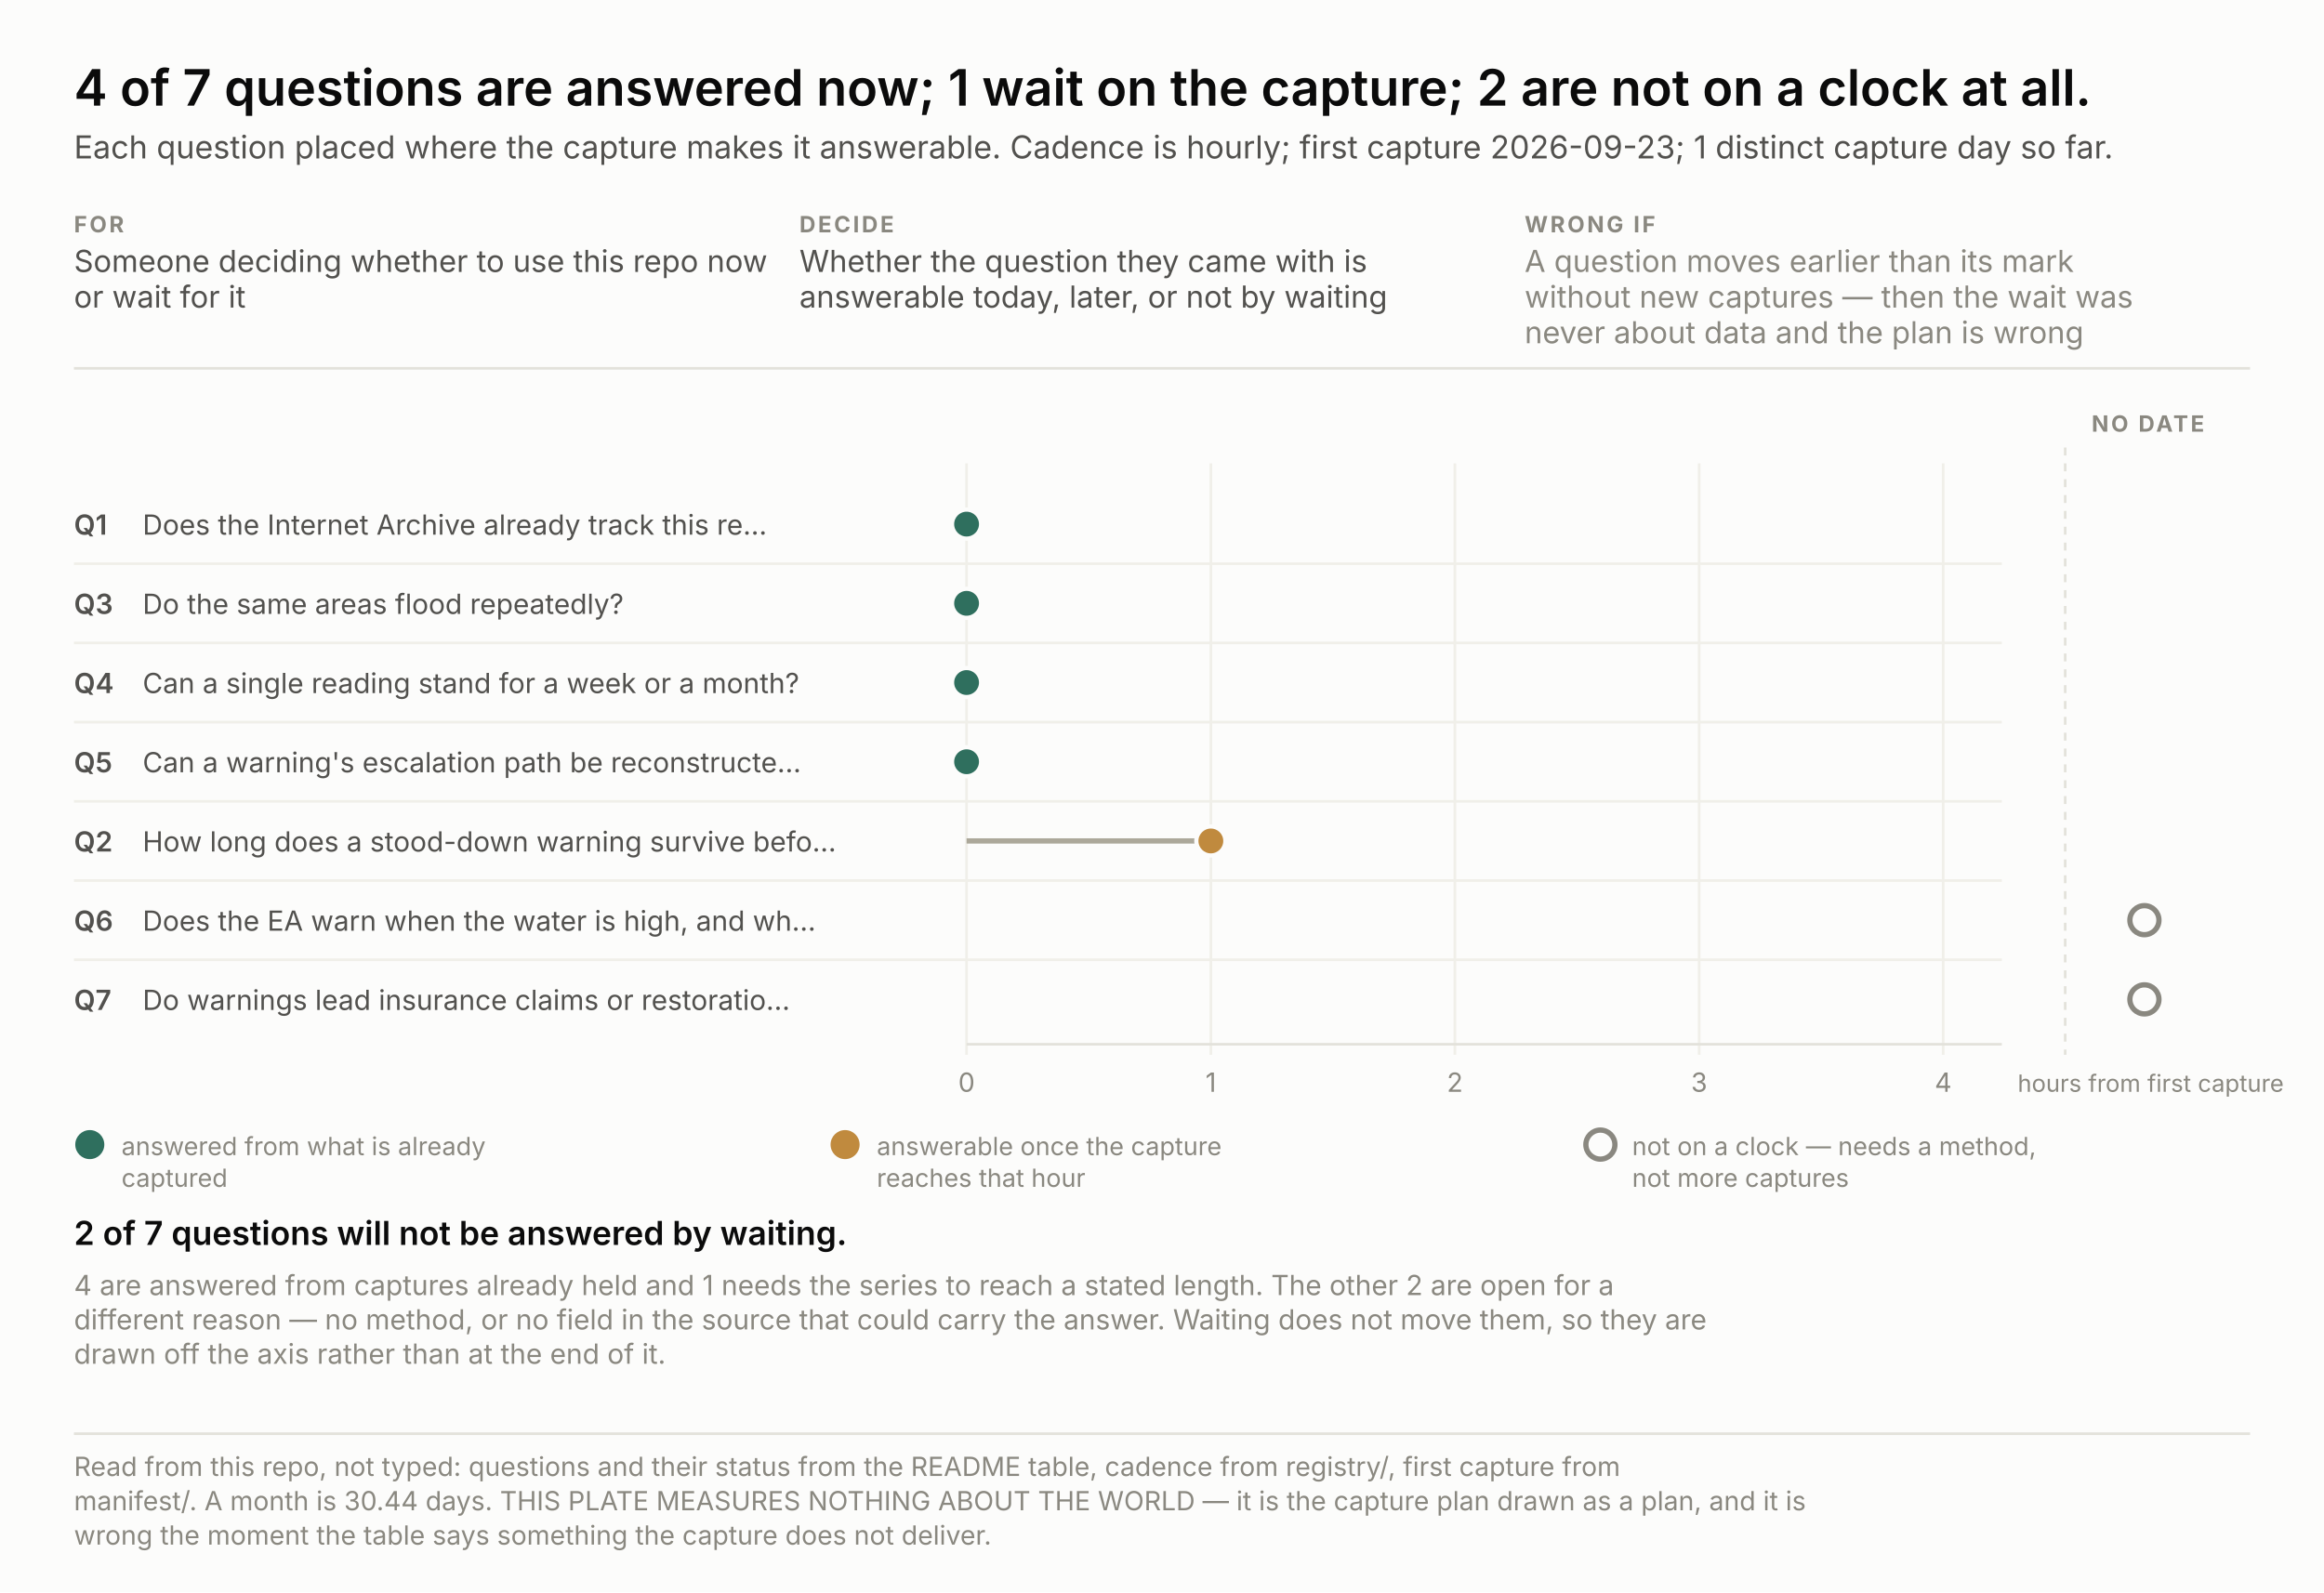
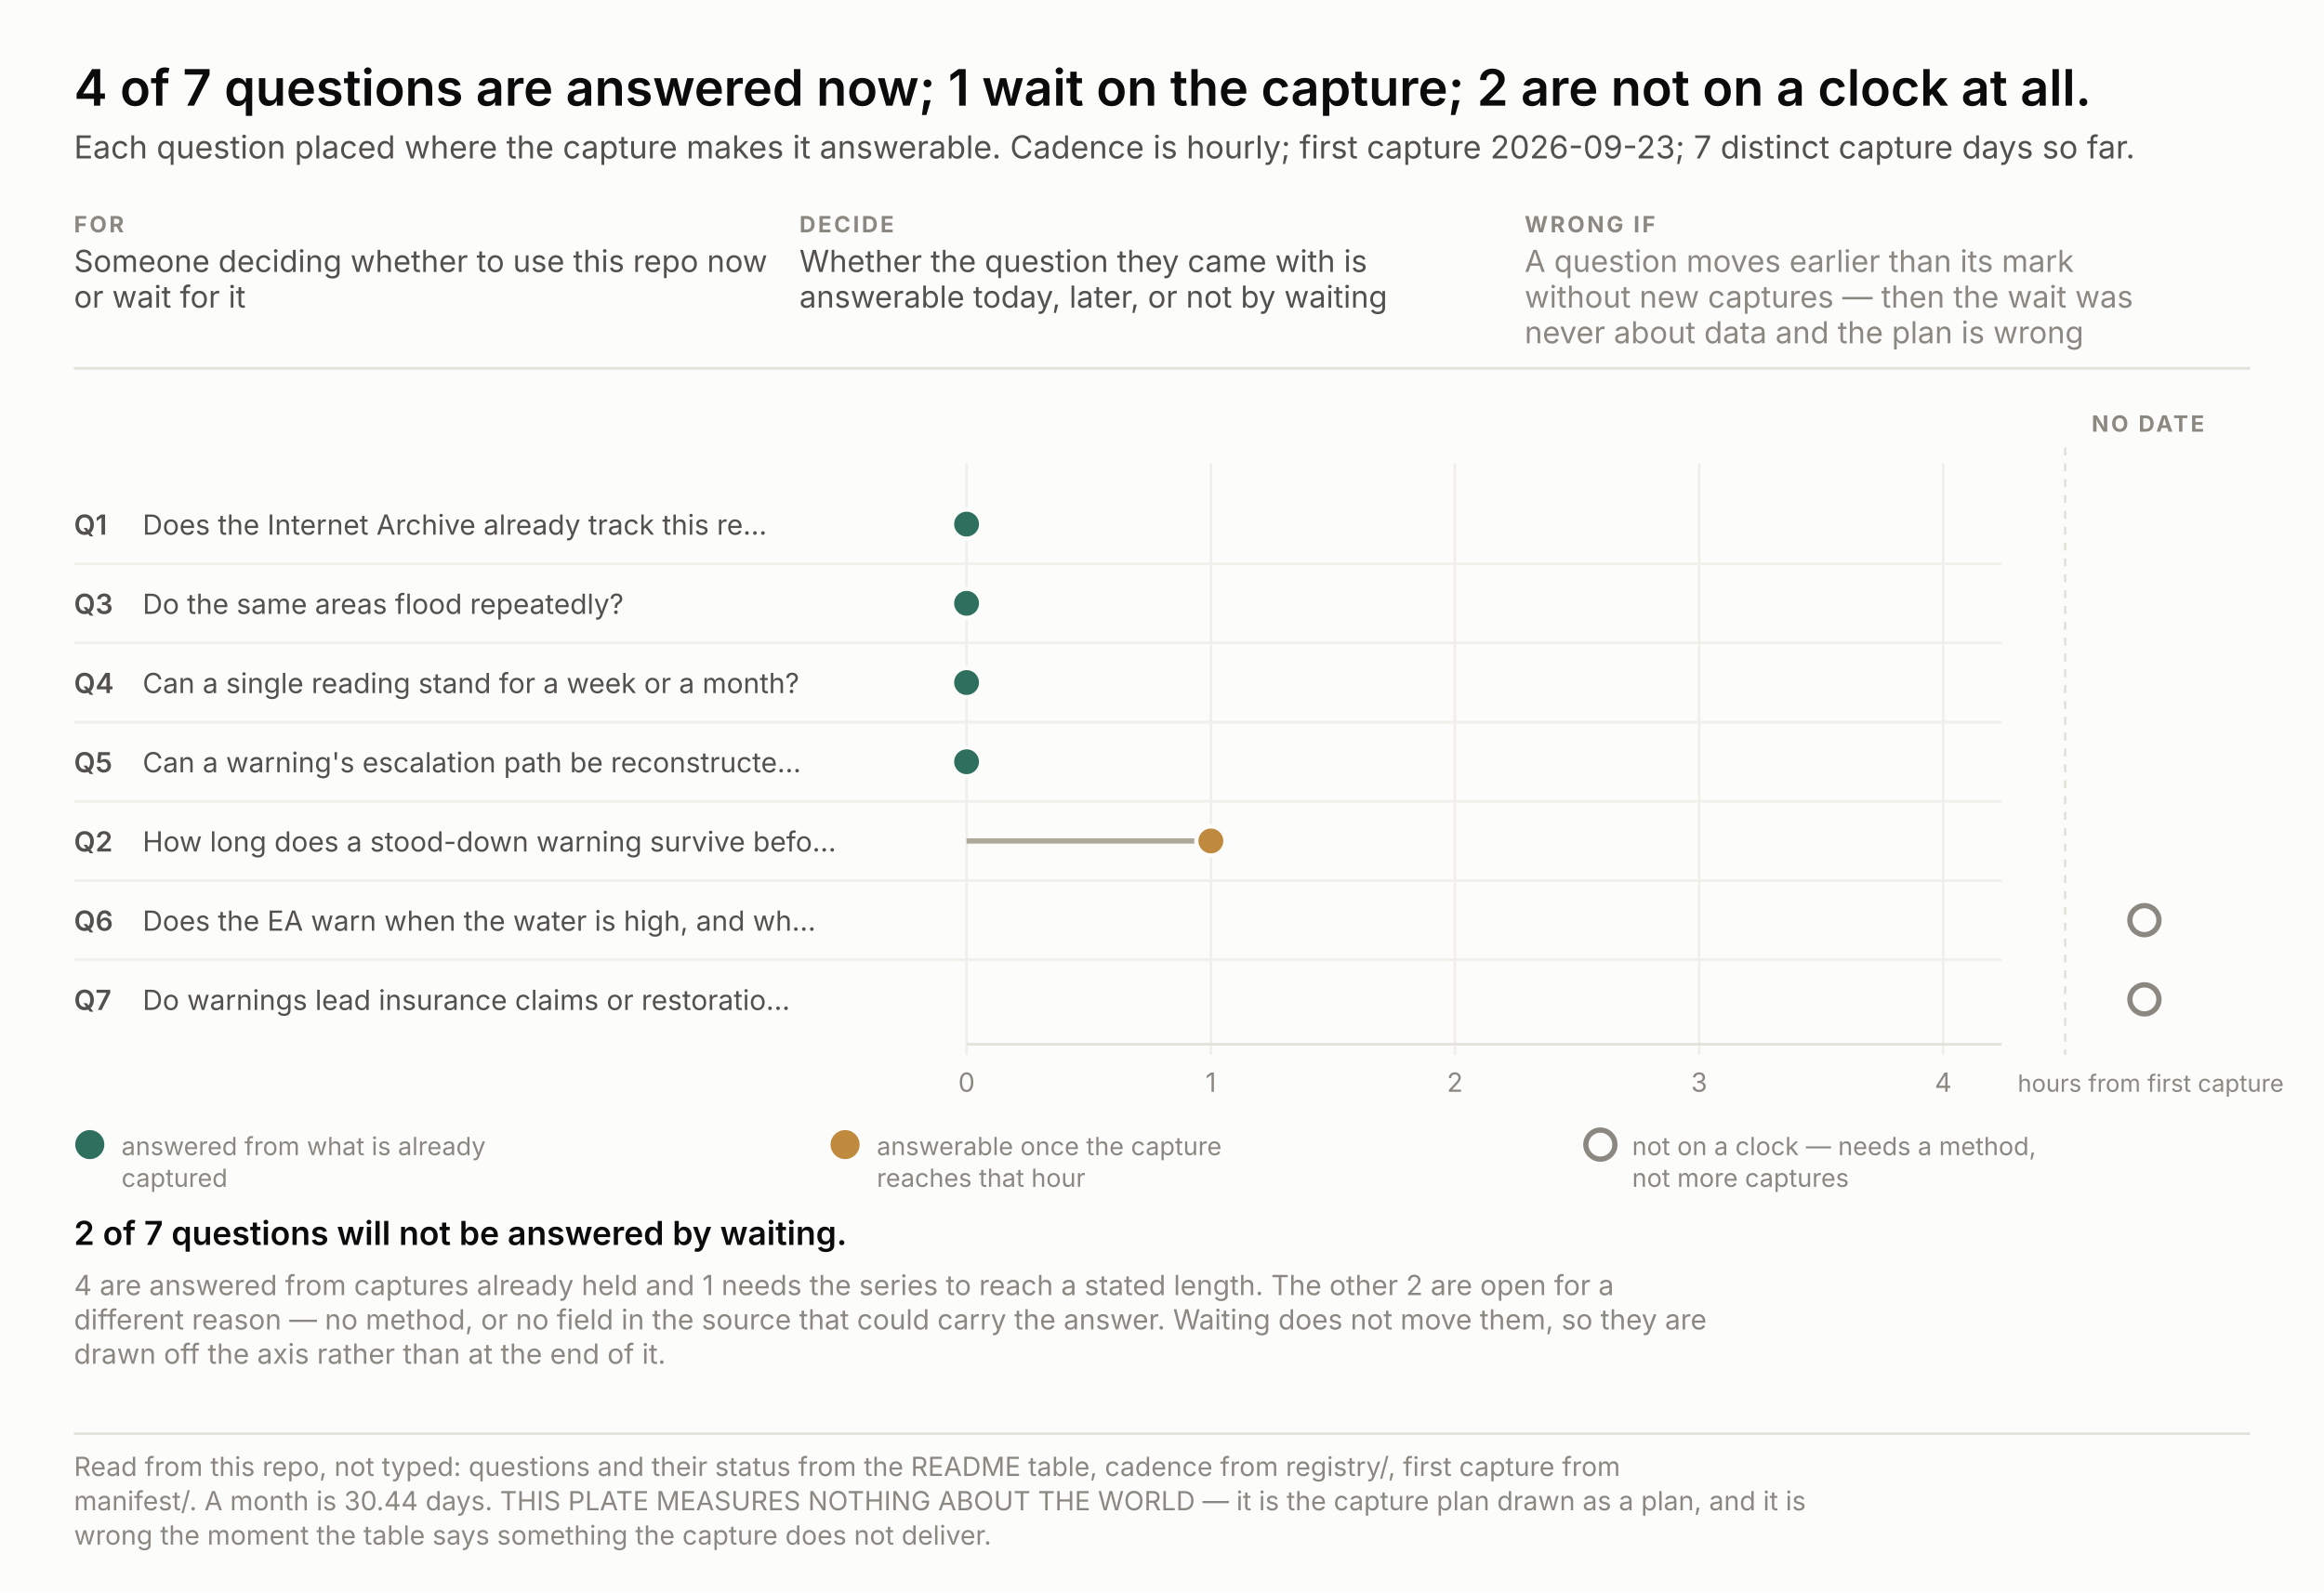
<svg xmlns="http://www.w3.org/2000/svg" width="880" height="603" viewBox="0 0 880 603" font-family="system-ui, -apple-system, &quot;Segoe UI&quot;, sans-serif">
  <rect width="880" height="603" fill="#fcfcfb" />
  <text x="28.0" y="40.0" font-size="19" fill="#0b0b0b" text-anchor="start" font-weight="600" style="font-variant-numeric: tabular-nums">4 of 7 questions are answered now; 1 wait on the capture; 2 are not on a clock at all.</text>
-   <text x="28.0" y="60.0" font-size="12" fill="#52514e" text-anchor="start" font-weight="normal" style="font-variant-numeric: tabular-nums">Each question placed where the capture makes it answerable. Cadence is hourly; first capture 2026-09-23; 1 distinct capture day so far.</text>
+   <text x="28.0" y="60.0" font-size="12" fill="#52514e" text-anchor="start" font-weight="normal" style="font-variant-numeric: tabular-nums">Each question placed where the capture makes it answerable. Cadence is hourly; first capture 2026-09-23; 7 distinct capture days so far.</text>
  <text x="28.0" y="88.0" font-size="8.5" fill="#8a8880" text-anchor="start" font-weight="700" letter-spacing="0.9" style="font-variant-numeric: tabular-nums">FOR</text>
  <text x="28.0" y="103.0" font-size="11.5" fill="#52514e" text-anchor="start" font-weight="normal" style="font-variant-numeric: tabular-nums">Someone deciding whether to use this repo now</text>
  <text x="28.0" y="116.5" font-size="11.5" fill="#52514e" text-anchor="start" font-weight="normal" style="font-variant-numeric: tabular-nums">or wait for it</text>
  <text x="302.7" y="88.0" font-size="8.5" fill="#8a8880" text-anchor="start" font-weight="700" letter-spacing="0.9" style="font-variant-numeric: tabular-nums">DECIDE</text>
  <text x="302.7" y="103.0" font-size="11.5" fill="#52514e" text-anchor="start" font-weight="normal" style="font-variant-numeric: tabular-nums">Whether the question they came with is</text>
  <text x="302.7" y="116.5" font-size="11.5" fill="#52514e" text-anchor="start" font-weight="normal" style="font-variant-numeric: tabular-nums">answerable today, later, or not by waiting</text>
  <text x="577.3" y="88.0" font-size="8.5" fill="#8a8880" text-anchor="start" font-weight="700" letter-spacing="0.9" style="font-variant-numeric: tabular-nums">WRONG IF</text>
  <text x="577.3" y="103.0" font-size="11.5" fill="#8a8880" text-anchor="start" font-weight="normal" style="font-variant-numeric: tabular-nums">A question moves earlier than its mark</text>
  <text x="577.3" y="116.5" font-size="11.5" fill="#8a8880" text-anchor="start" font-weight="normal" style="font-variant-numeric: tabular-nums">without new captures — then the wait was</text>
  <text x="577.3" y="130.0" font-size="11.5" fill="#8a8880" text-anchor="start" font-weight="normal" style="font-variant-numeric: tabular-nums">never about data and the plan is wrong</text>
  <line x1="28" y1="139.5" x2="852" y2="139.5" stroke="#e3e2db" />
  <line x1="366.0" y1="175.5" x2="366.0" y2="399.5" stroke="#f0efe9" />
  <text x="366.0" y="413.5" font-size="10" fill="#8a8880" text-anchor="middle" font-weight="normal" style="font-variant-numeric: tabular-nums">0</text>
  <line x1="458.5" y1="175.5" x2="458.5" y2="399.5" stroke="#f0efe9" />
  <text x="458.5" y="413.5" font-size="10" fill="#8a8880" text-anchor="middle" font-weight="normal" style="font-variant-numeric: tabular-nums">1</text>
  <line x1="550.9" y1="175.5" x2="550.9" y2="399.5" stroke="#f0efe9" />
  <text x="550.9" y="413.5" font-size="10" fill="#8a8880" text-anchor="middle" font-weight="normal" style="font-variant-numeric: tabular-nums">2</text>
  <line x1="643.4" y1="175.5" x2="643.4" y2="399.5" stroke="#f0efe9" />
  <text x="643.4" y="413.5" font-size="10" fill="#8a8880" text-anchor="middle" font-weight="normal" style="font-variant-numeric: tabular-nums">3</text>
  <line x1="735.8" y1="175.5" x2="735.8" y2="399.5" stroke="#f0efe9" />
  <text x="735.8" y="413.5" font-size="10" fill="#8a8880" text-anchor="middle" font-weight="normal" style="font-variant-numeric: tabular-nums">4</text>
  <text x="764.0" y="413.5" font-size="9" fill="#8a8880" text-anchor="start" font-weight="normal" style="font-variant-numeric: tabular-nums">hours from first capture</text>
  <line x1="366" y1="395.5" x2="758" y2="395.5" stroke="#e3e2db" />
  <line x1="782.0" y1="169.5" x2="782.0" y2="399.5" stroke="#e3e2db" stroke-dasharray="3 3" />
  <text x="792.0" y="163.5" font-size="8.5" fill="#8a8880" text-anchor="start" font-weight="700" letter-spacing="0.9" style="font-variant-numeric: tabular-nums">NO DATE</text>
  <text x="28.0" y="202.5" font-size="10.5" fill="#52514e" text-anchor="start" font-weight="600" style="font-variant-numeric: tabular-nums">Q1</text>
  <text x="54.0" y="202.5" font-size="10.5" fill="#52514e" text-anchor="start" font-weight="normal" style="font-variant-numeric: tabular-nums">Does the Internet Archive already track this re…</text>
  <circle cx="366.0" cy="198.5" r="5.5" fill="#2f6f5e" stroke="#fcfcfb" stroke-width="1.6" />
  <text x="28.0" y="232.5" font-size="10.5" fill="#52514e" text-anchor="start" font-weight="600" style="font-variant-numeric: tabular-nums">Q3</text>
  <text x="54.0" y="232.5" font-size="10.5" fill="#52514e" text-anchor="start" font-weight="normal" style="font-variant-numeric: tabular-nums">Do the same areas flood repeatedly?</text>
  <line x1="28" y1="213.5" x2="758" y2="213.5" stroke="#f0efe9" />
  <circle cx="366.0" cy="228.5" r="5.5" fill="#2f6f5e" stroke="#fcfcfb" stroke-width="1.6" />
  <text x="28.0" y="262.5" font-size="10.5" fill="#52514e" text-anchor="start" font-weight="600" style="font-variant-numeric: tabular-nums">Q4</text>
  <text x="54.0" y="262.5" font-size="10.5" fill="#52514e" text-anchor="start" font-weight="normal" style="font-variant-numeric: tabular-nums">Can a single reading stand for a week or a month?</text>
  <line x1="28" y1="243.5" x2="758" y2="243.5" stroke="#f0efe9" />
  <circle cx="366.0" cy="258.5" r="5.5" fill="#2f6f5e" stroke="#fcfcfb" stroke-width="1.6" />
  <text x="28.0" y="292.5" font-size="10.5" fill="#52514e" text-anchor="start" font-weight="600" style="font-variant-numeric: tabular-nums">Q5</text>
  <text x="54.0" y="292.5" font-size="10.5" fill="#52514e" text-anchor="start" font-weight="normal" style="font-variant-numeric: tabular-nums">Can a warning's escalation path be reconstructe…</text>
  <line x1="28" y1="273.5" x2="758" y2="273.5" stroke="#f0efe9" />
  <circle cx="366.0" cy="288.5" r="5.5" fill="#2f6f5e" stroke="#fcfcfb" stroke-width="1.6" />
  <text x="28.0" y="322.5" font-size="10.5" fill="#52514e" text-anchor="start" font-weight="600" style="font-variant-numeric: tabular-nums">Q2</text>
  <text x="54.0" y="322.5" font-size="10.5" fill="#52514e" text-anchor="start" font-weight="normal" style="font-variant-numeric: tabular-nums">How long does a stood-down warning survive befo…</text>
  <line x1="28" y1="303.5" x2="758" y2="303.5" stroke="#f0efe9" />
  <line x1="366.0" y1="318.5" x2="458.5" y2="318.5" stroke="#aca89a" stroke-width="2" />
  <circle cx="458.5" cy="318.5" r="5.5" fill="#c08a3e" stroke="#fcfcfb" stroke-width="1.6" />
  <text x="28.0" y="352.5" font-size="10.5" fill="#52514e" text-anchor="start" font-weight="600" style="font-variant-numeric: tabular-nums">Q6</text>
  <text x="54.0" y="352.5" font-size="10.5" fill="#52514e" text-anchor="start" font-weight="normal" style="font-variant-numeric: tabular-nums">Does the EA warn when the water is high, and wh…</text>
  <line x1="28" y1="333.5" x2="758" y2="333.5" stroke="#f0efe9" />
  <circle cx="812.0" cy="348.5" r="5.5" fill="none" stroke="#8a8880" stroke-width="2" />
  <text x="28.0" y="382.5" font-size="10.5" fill="#52514e" text-anchor="start" font-weight="600" style="font-variant-numeric: tabular-nums">Q7</text>
  <text x="54.0" y="382.5" font-size="10.5" fill="#52514e" text-anchor="start" font-weight="normal" style="font-variant-numeric: tabular-nums">Do warnings lead insurance claims or restoratio…</text>
  <line x1="28" y1="363.5" x2="758" y2="363.5" stroke="#f0efe9" />
  <circle cx="812.0" cy="378.5" r="5.5" fill="none" stroke="#8a8880" stroke-width="2" />
  <circle cx="34.0" cy="433.5" r="5.5" fill="#2f6f5e" />
  <text x="46.0" y="437.5" font-size="9.5" fill="#8a8880" text-anchor="start" font-weight="normal" style="font-variant-numeric: tabular-nums">answered from what is already</text>
  <text x="46.0" y="449.5" font-size="9.5" fill="#8a8880" text-anchor="start" font-weight="normal" style="font-variant-numeric: tabular-nums">captured</text>
  <circle cx="320.0" cy="433.5" r="5.5" fill="#c08a3e" />
  <text x="332.0" y="437.5" font-size="9.5" fill="#8a8880" text-anchor="start" font-weight="normal" style="font-variant-numeric: tabular-nums">answerable once the capture</text>
  <text x="332.0" y="449.5" font-size="9.5" fill="#8a8880" text-anchor="start" font-weight="normal" style="font-variant-numeric: tabular-nums">reaches that hour</text>
  <circle cx="606.0" cy="433.5" r="5.5" fill="none" stroke="#8a8880" stroke-width="2" />
  <text x="618.0" y="437.5" font-size="9.5" fill="#8a8880" text-anchor="start" font-weight="normal" style="font-variant-numeric: tabular-nums">not on a clock — needs a method,</text>
  <text x="618.0" y="449.5" font-size="9.5" fill="#8a8880" text-anchor="start" font-weight="normal" style="font-variant-numeric: tabular-nums">not more captures</text>
  <text x="28.0" y="471.5" fill="none" stroke="#fcfcfb" stroke-width="3.4" stroke-linejoin="round" font-size="12.5" text-anchor="start" font-weight="600" style="font-variant-numeric: tabular-nums">2 of 7 questions will not be answered by waiting.</text>
  <text x="28.0" y="471.5" fill="#0b0b0b" font-size="12.5" text-anchor="start" font-weight="600" style="font-variant-numeric: tabular-nums">2 of 7 questions will not be answered by waiting.</text>
  <text x="28.0" y="490.5" font-size="10.5" fill="#8a8880" text-anchor="start" font-weight="normal" style="font-variant-numeric: tabular-nums">4 are answered from captures already held and 1 needs the series to reach a stated length. The other 2 are open for a</text>
  <text x="28.0" y="503.5" font-size="10.5" fill="#8a8880" text-anchor="start" font-weight="normal" style="font-variant-numeric: tabular-nums">different reason — no method, or no field in the source that could carry the answer. Waiting does not move them, so they are</text>
  <text x="28.0" y="516.5" font-size="10.5" fill="#8a8880" text-anchor="start" font-weight="normal" style="font-variant-numeric: tabular-nums">drawn off the axis rather than at the end of it.</text>
  <line x1="28" y1="543.0" x2="852" y2="543.0" stroke="#e3e2db" />
  <text x="28.0" y="559.0" font-size="10" fill="#8a8880" text-anchor="start" font-weight="normal" style="font-variant-numeric: tabular-nums">Read from this repo, not typed: questions and their status from the README table, cadence from registry/, first capture from</text>
  <text x="28.0" y="572.0" font-size="10" fill="#8a8880" text-anchor="start" font-weight="normal" style="font-variant-numeric: tabular-nums">manifest/. A month is 30.44 days. THIS PLATE MEASURES NOTHING ABOUT THE WORLD — it is the capture plan drawn as a plan, and it is</text>
  <text x="28.0" y="585.0" font-size="10" fill="#8a8880" text-anchor="start" font-weight="normal" style="font-variant-numeric: tabular-nums">wrong the moment the table says something the capture does not deliver.</text>
</svg>
